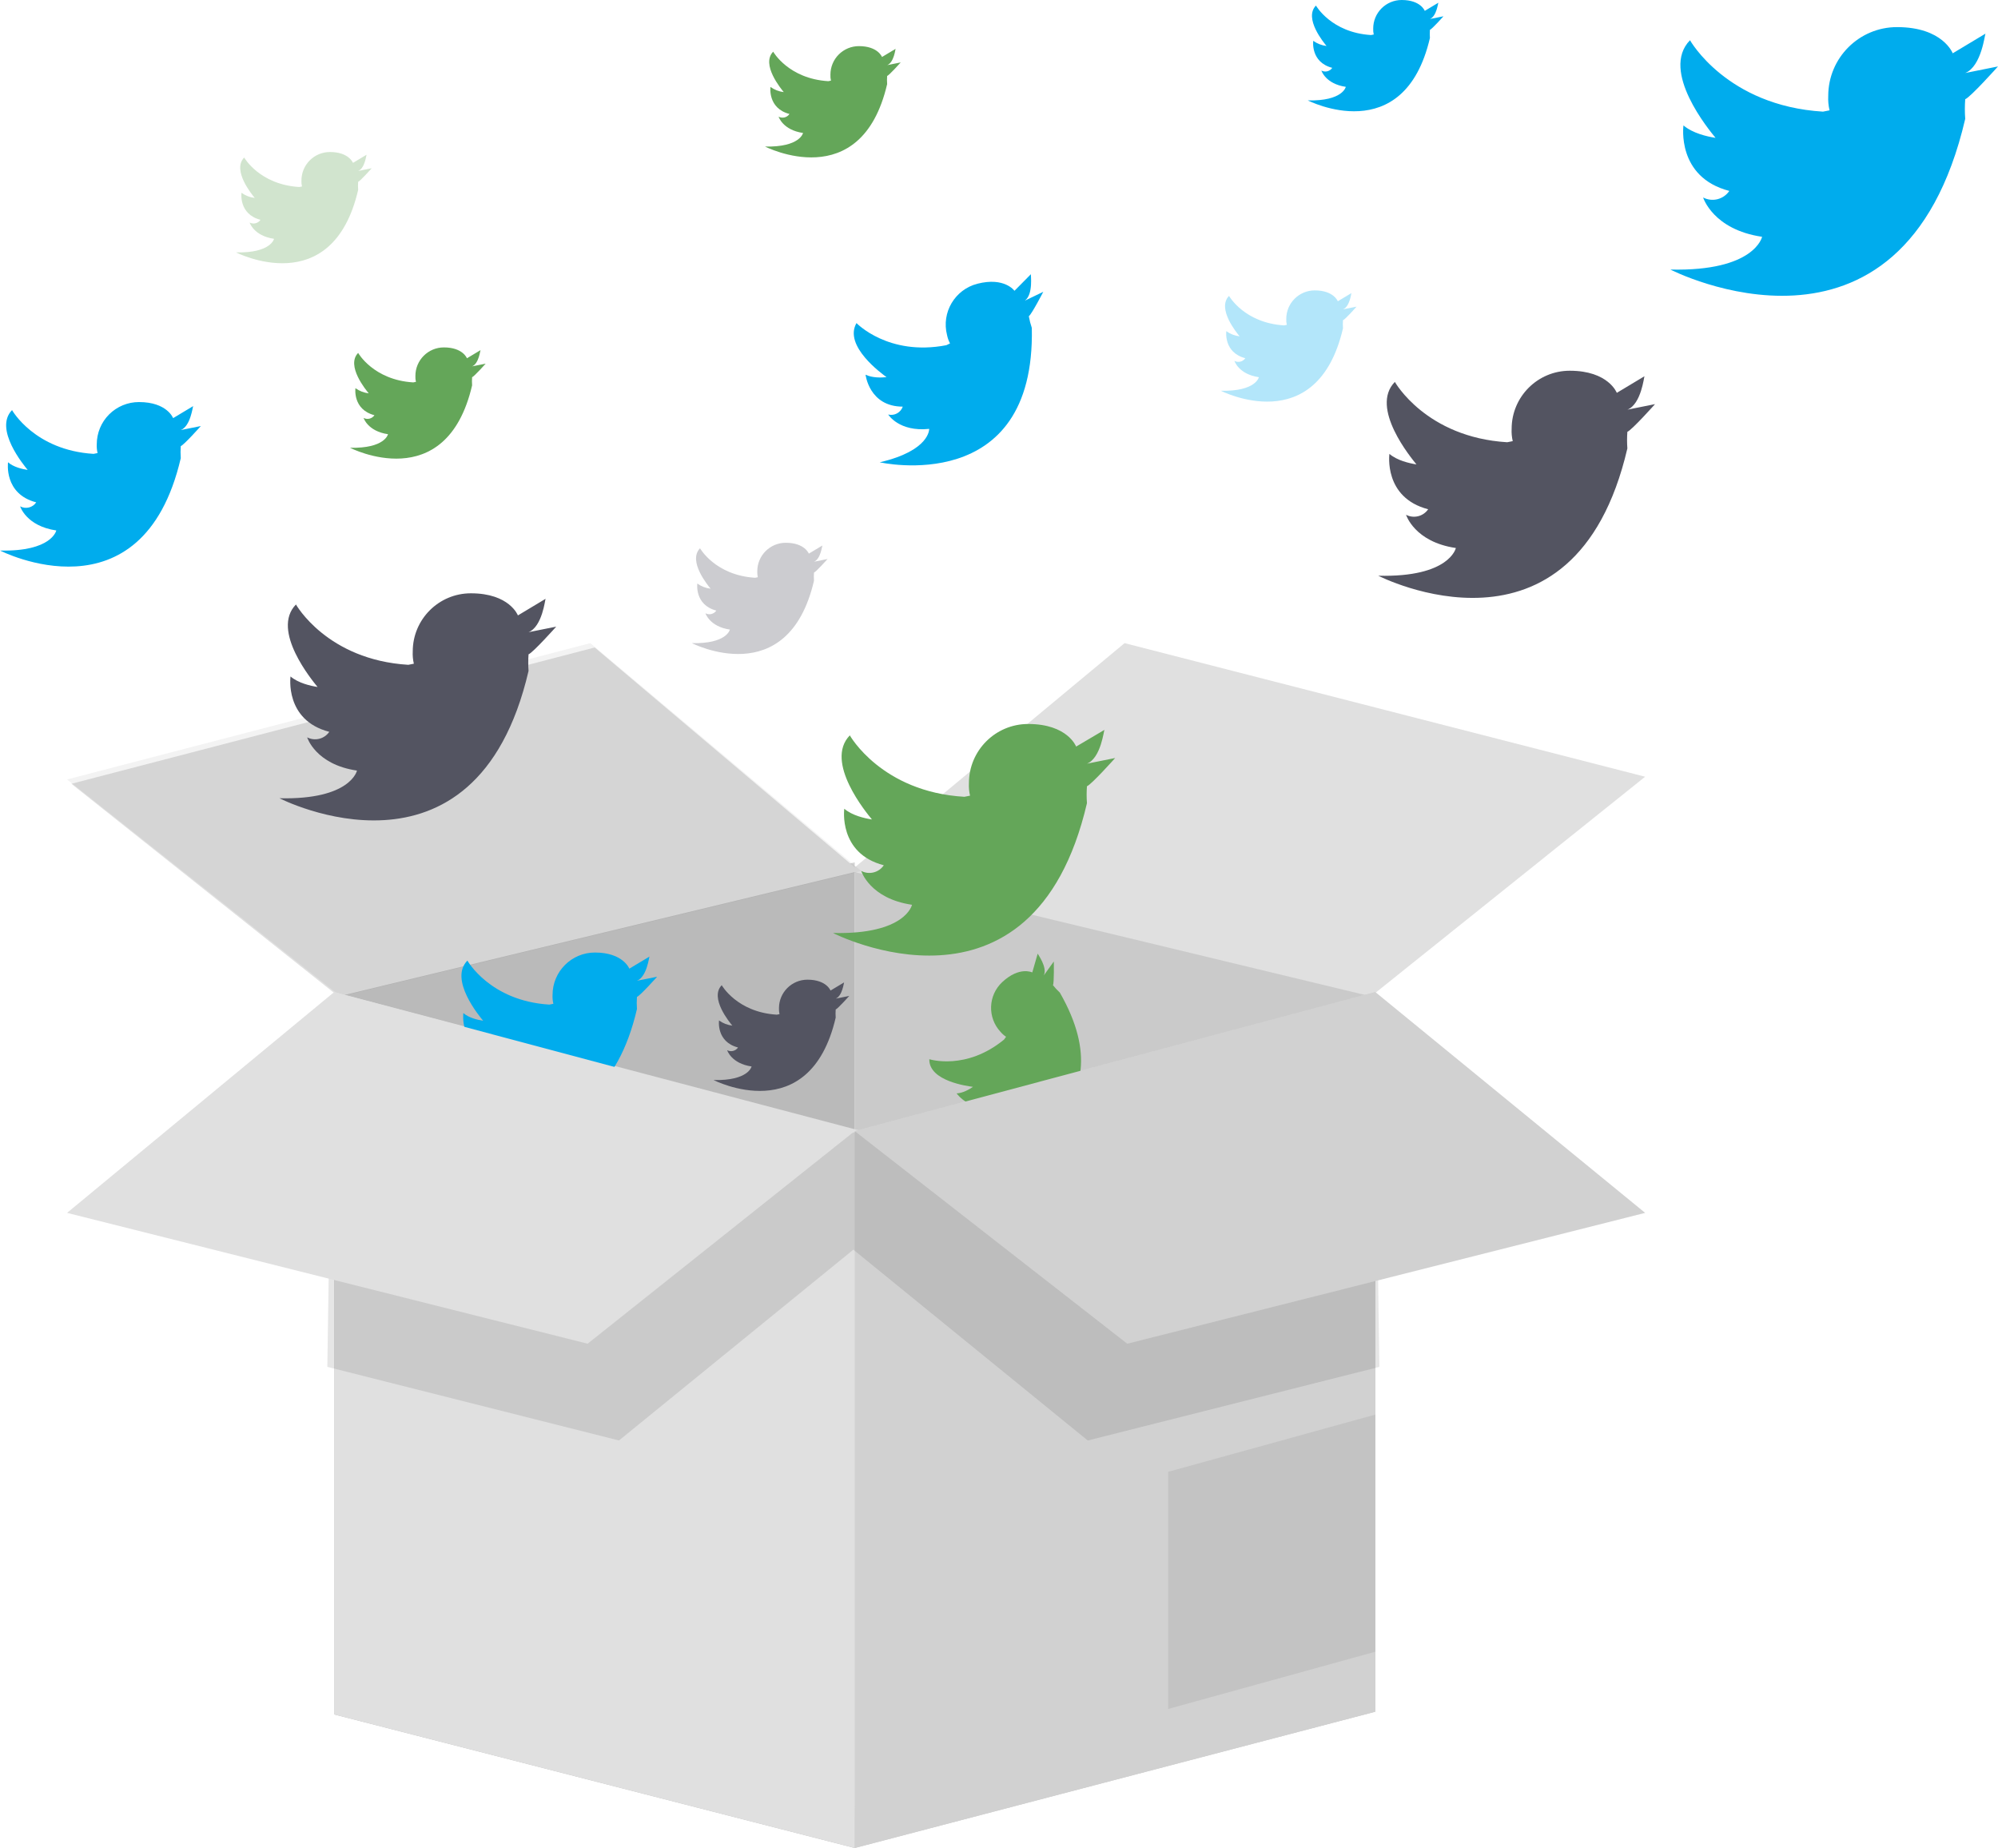
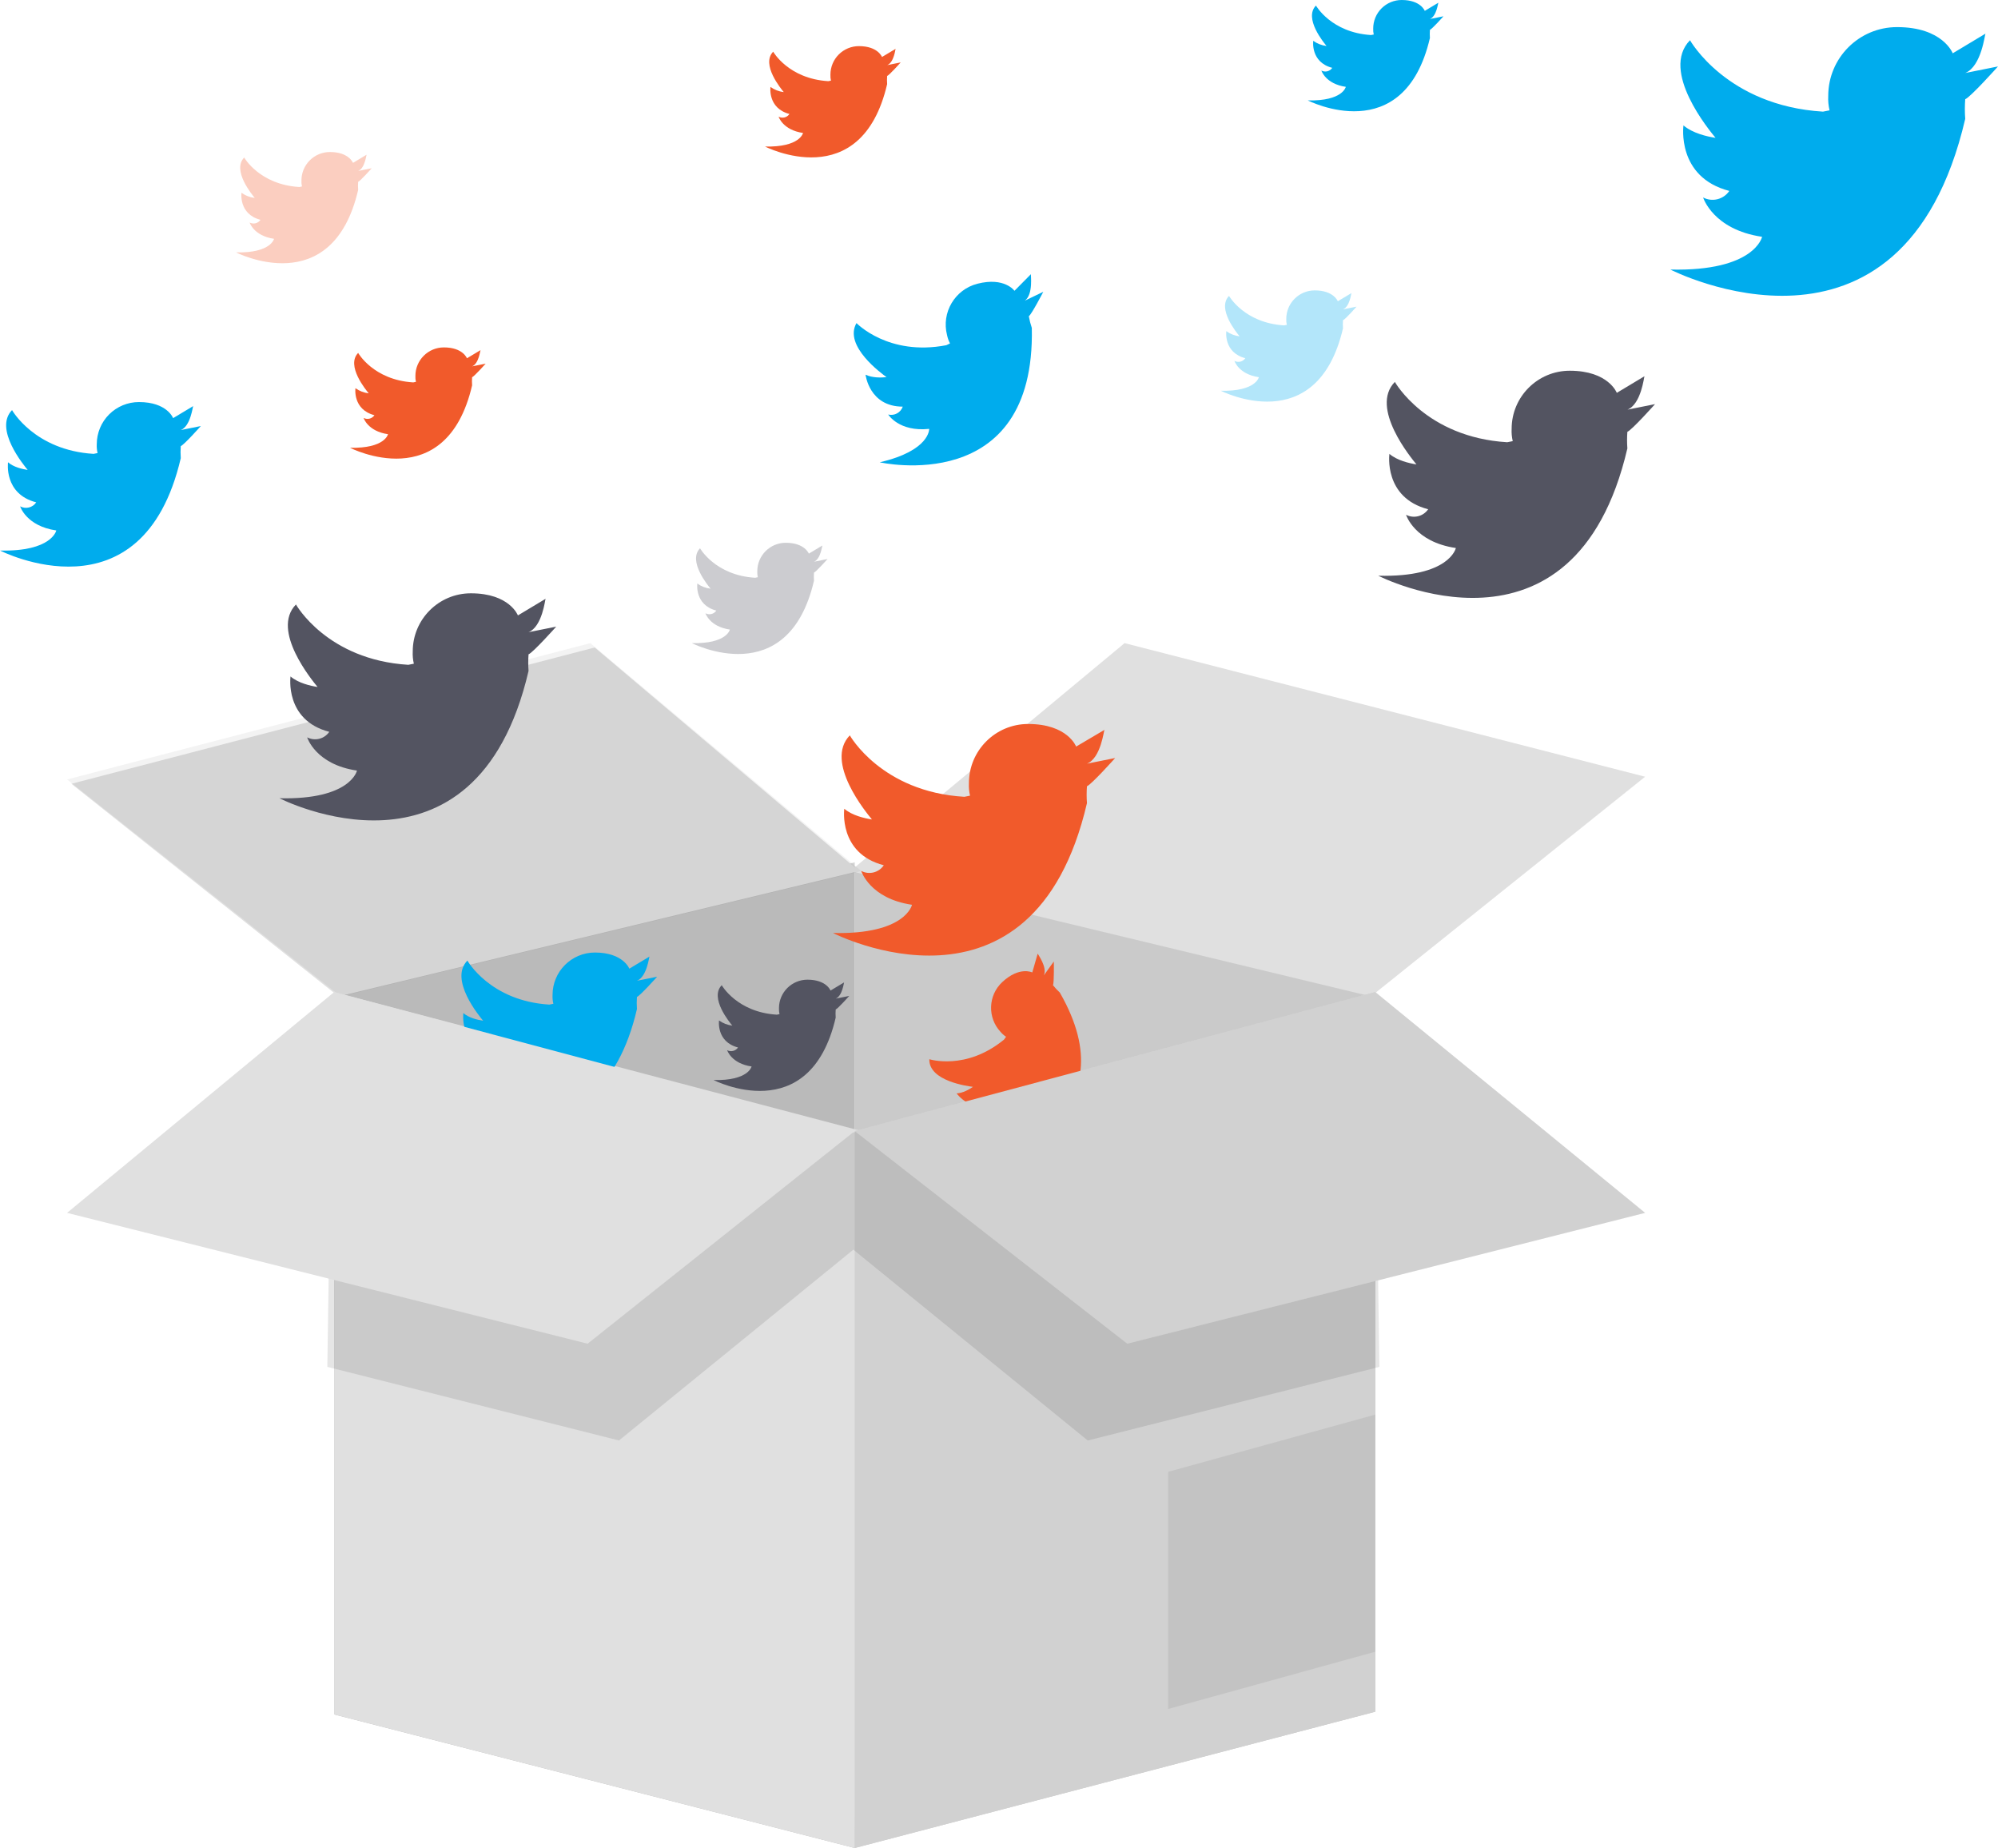
<svg xmlns="http://www.w3.org/2000/svg" id="5315dcf4-9ab7-45f5-a3d8-2e76525705db" data-name="Layer 1" width="813.15" height="752" viewBox="0 0 813.15 752">
  <polygon points="559.73 403.7 347.86 352.67 347.86 752 559.73 696.54 559.73 403.7" fill="#e0e0e0" />
  <polygon points="559.73 403.7 347.86 352.67 347.86 752 559.73 696.54 559.73 403.7" opacity="0.1" />
  <polygon points="135.99 403.7 347.86 352.67 347.86 752 135.99 697.65 135.99 403.7" fill="#e0e0e0" />
  <polygon points="135.99 401.93 347.86 350.91 347.86 752 135.99 697.65 135.99 401.93" opacity="0.17" />
  <polygon points="346.09 354.44 457.68 261.71 669.54 316.07 557.96 405.46 346.09 354.44" fill="#e0e0e0" />
  <polygon points="29.05 318.94 137.76 405.46 349.62 354.44 242.03 263.48 29.05 318.94" fill="#e0e0e0" />
  <polygon points="27.29 317.18 138.64 405.46 350.51 354.44 240.26 261.71 27.29 317.18" opacity="0.05" />
  <polygon points="135.99 403.7 135.99 697.65 347.86 752 350.72 460.27 135.99 403.7" fill="#e0e0e0" />
  <polygon points="559.73 696.54 347.86 752 347.86 460.27 559.73 403.7 559.73 696.54" fill="#e0e0e0" />
  <polygon points="559.73 696.54 347.86 752 347.86 460.27 559.73 403.7 559.73 696.54" opacity="0.07" />
  <polygon points="475.42 598.92 475.42 695.43 559.73 672.13 559.73 575.63 475.42 598.92" opacity="0.07" />
  <polygon points="133.22 556.22 251.91 586.17 347.31 508.52 347.31 460.82 135.44 407.58 133.22 556.22" opacity="0.1" />
  <polygon points="561.39 556.22 442.7 586.17 347.31 508.52 347.31 460.82 559.17 407.58 561.39 556.22" opacity="0.1" />
  <path d="M452.66,473.1l8.21-1.64s-6.9,7.72-8.21,8.21h0a33.05,33.05,0,0,0,0,4.93c-15.77,67.69-73.93,37.79-73.93,37.79,21.19.49,23-8.21,23-8.21-12.32-1.81-14.79-9.86-14.79-9.86a5.08,5.08,0,0,0,6.57-1.64c-13.31-3.45-11.5-16.43-11.5-16.43,2.3,2,5.91,2.79,8.05,3.12-1.48-1.81-14-16.76-6.41-24.48,0,0,9.2,16.43,33.35,17.91l1.64-.33a12.89,12.89,0,0,1-.33-3.61,17.25,17.25,0,0,1,17.25-17.25c11.5,0,14,6.57,14,6.57l8.21-4.93C457.59,463.24,456.77,471.46,452.66,473.1Z" transform="translate(-193.43 -74)" fill="#00aced" />
  <polygon points="135.99 403.7 27.29 493.55 239.15 546.79 347.86 460.27 135.99 403.7" fill="#e0e0e0" />
-   <path d="M618.25,470.91l4.06-5.65s.18,8.6-.34,9.65h0a27.47,27.47,0,0,0,2.79,3c28.77,50.08-23.53,64.86-23.53,64.86,13.16-11.71,9.33-18,9.33-18C602,530.62,596,527.12,596,527.12a4.22,4.22,0,0,0,3.06-4.72c-10,5.44-16.3-3.47-16.3-3.47,2.52-.1,5.18-1.65,6.66-2.66-1.92-.26-18-2.27-17.77-11.25,0,0,14.9,4.77,30.42-8l.81-1.13a10.71,10.71,0,0,1-2.25-2,14.33,14.33,0,0,1,.71-20.26c7-6.52,12.21-3.92,12.21-3.92l2.2-7.65C615.66,462.13,619.81,467.58,618.25,470.91Z" transform="translate(-193.43 -74)" fill="#64a659" />
+   <path d="M618.25,470.91l4.06-5.65s.18,8.6-.34,9.65h0a27.47,27.47,0,0,0,2.79,3c28.77,50.08-23.53,64.86-23.53,64.86,13.16-11.71,9.33-18,9.33-18C602,530.62,596,527.12,596,527.12a4.22,4.22,0,0,0,3.06-4.72c-10,5.44-16.3-3.47-16.3-3.47,2.52-.1,5.18-1.65,6.66-2.66-1.92-.26-18-2.27-17.77-11.25,0,0,14.9,4.77,30.42-8l.81-1.13a10.71,10.71,0,0,1-2.25-2,14.33,14.33,0,0,1,.71-20.26c7-6.52,12.21-3.92,12.21-3.92l2.2-7.65C615.66,462.13,619.81,467.58,618.25,470.91Z" transform="translate(-193.43 -74)" fill="#F15A2B" />
  <polygon points="559.73 403.7 669.54 493.55 458.78 546.79 347.86 460.27 559.73 403.7" fill="#e0e0e0" />
  <polygon points="559.73 403.7 669.54 493.55 458.78 546.79 347.86 460.27 559.73 403.7" opacity="0.07" />
  <path d="M610.52,196.35l7.51-3.61s-4.74,9.15-5.89,9.95h0a32.88,32.88,0,0,0,1.22,4.75c1.53,69.12-61.9,54.68-61.9,54.68,20.54-4.76,20.13-13.6,20.13-13.6-12.32,1.3-16.68-5.84-16.68-5.84a5,5,0,0,0,5.93-3.21c-13.68,0-15.14-13-15.14-13,2.7,1.33,6.39,1.23,8.53,1-1.87-1.38-17.6-12.7-12.22-22,0,0,12.93,13.56,36.56,9l1.5-.72a12.82,12.82,0,0,1-1.21-3.4,17.16,17.16,0,0,1,12.36-20.89c11.08-2.84,15.08,2.88,15.08,2.88l6.7-6.78C612.83,185.63,614.07,193.75,610.52,196.35Z" transform="translate(-193.43 -74)" fill="#00aced" />
  <path d="M267,249l8.17-1.63s-6.86,7.68-8.17,8.17h0a32.88,32.88,0,0,0,0,4.9c-15.69,67.33-73.54,37.59-73.54,37.59,21.08.49,22.88-8.17,22.88-8.17-12.26-1.8-14.71-9.81-14.71-9.81a5,5,0,0,0,6.54-1.63C194.9,275,196.7,262.12,196.7,262.12c2.29,2,5.88,2.78,8,3.11-1.47-1.8-13.89-16.67-6.37-24.35,0,0,9.15,16.34,33.18,17.81l1.63-.33a12.82,12.82,0,0,1-.33-3.6A17.16,17.16,0,0,1,250,237.61c11.44,0,13.89,6.54,13.89,6.54l8.17-4.9C271.87,239.24,271.06,247.41,267,249Z" transform="translate(-193.43 -74)" fill="#00aced" />
  <path d="M993.24,103.71l13.33-2.67s-11.2,12.53-13.33,13.33h0a53.64,53.64,0,0,0,0,8c-25.6,109.85-120,61.32-120,61.32,34.39.8,37.33-13.33,37.33-13.33-20-2.93-24-16-24-16a8.24,8.24,0,0,0,10.66-2.67c-21.6-5.6-18.66-26.66-18.66-26.66,3.73,3.2,9.6,4.53,13.06,5.07-2.4-2.93-22.66-27.2-10.4-39.73,0,0,14.93,26.66,54.12,29.06l2.67-.53a20.92,20.92,0,0,1-.53-5.87,28,28,0,0,1,28-28c18.66,0,22.66,10.66,22.66,10.66l13.33-8C1001.24,87.71,999.91,101,993.24,103.71Z" transform="translate(-193.43 -74)" fill="#00aced" />
  <path d="M775.38,81.73l5.52-1.1s-4.64,5.19-5.52,5.52h0a22.21,22.21,0,0,0,0,3.31c-10.6,45.5-49.69,25.4-49.69,25.4,14.25.33,15.46-5.52,15.46-5.52-8.28-1.21-9.94-6.63-9.94-6.63a3.41,3.41,0,0,0,4.42-1.1c-8.94-2.32-7.73-11-7.73-11a11.48,11.48,0,0,0,5.41,2.1c-1-1.21-9.39-11.26-4.31-16.45,0,0,6.18,11,22.42,12l1.1-.22a8.66,8.66,0,0,1-.22-2.43A11.59,11.59,0,0,1,763.9,74c7.73,0,9.39,4.42,9.39,4.42l5.52-3.31C778.69,75.1,778.14,80.63,775.38,81.73Z" transform="translate(-193.43 -74)" fill="#00aced" />
  <path d="M524.71,302.58l5.52-1.1s-4.64,5.19-5.52,5.52h0a22.21,22.21,0,0,0,0,3.31c-10.6,45.5-49.69,25.4-49.69,25.4,14.25.33,15.46-5.52,15.46-5.52-8.28-1.21-9.94-6.63-9.94-6.63a3.41,3.41,0,0,0,4.42-1.1c-8.94-2.32-7.73-11-7.73-11a11.48,11.48,0,0,0,5.41,2.1c-1-1.21-9.39-11.26-4.31-16.45,0,0,6.18,11,22.42,12l1.1-.22a8.66,8.66,0,0,1-.22-2.43,11.59,11.59,0,0,1,11.59-11.59c7.73,0,9.39,4.42,9.39,4.42l5.52-3.31C528,296,527.47,301.48,524.71,302.58Z" transform="translate(-193.43 -74)" fill="#535461" opacity="0.3" />
  <path d="M740,199.89l5.52-1.1S740.93,204,740,204.3h0a22.21,22.21,0,0,0,0,3.31c-10.6,45.5-49.69,25.4-49.69,25.4,14.25.33,15.46-5.52,15.46-5.52-8.28-1.21-9.94-6.63-9.94-6.63a3.41,3.41,0,0,0,4.42-1.1c-8.94-2.32-7.73-11-7.73-11a11.48,11.48,0,0,0,5.41,2.1c-1-1.21-9.39-11.26-4.31-16.45,0,0,6.18,11,22.42,12l1.1-.22a8.66,8.66,0,0,1-.22-2.43,11.59,11.59,0,0,1,11.59-11.59c7.73,0,9.39,4.42,9.39,4.42l5.52-3.31C743.36,193.26,742.8,198.78,740,199.89Z" transform="translate(-193.43 -74)" fill="#00aced" opacity="0.3" />
-   <path d="M635.8,384.76l11.48-2.3s-9.65,10.8-11.48,11.48h0a46.21,46.21,0,0,0,0,6.89c-22.05,94.63-103.36,52.83-103.36,52.83,29.63.69,32.16-11.48,32.16-11.48-17.23-2.53-20.67-13.78-20.67-13.78a7.1,7.1,0,0,0,9.19-2.3c-18.6-4.82-16.08-23-16.08-23,3.22,2.76,8.27,3.9,11.25,4.36-2.07-2.53-19.52-23.43-9-34.22,0,0,12.86,23,46.63,25l2.3-.46a18,18,0,0,1-.46-5.05,24.11,24.11,0,0,1,24.12-24.12c16.08,0,19.52,9.19,19.52,9.19L642.92,371C642.69,371,641.54,382.47,635.8,384.76Z" transform="translate(-193.43 -74)" fill="#64a659" />
-   <path d="M554.52,100.5,560,99.4s-4.64,5.19-5.52,5.52h0a22.21,22.21,0,0,0,0,3.31c-10.6,45.5-49.69,25.4-49.69,25.4,14.25.33,15.46-5.52,15.46-5.52-8.28-1.21-9.94-6.63-9.94-6.63a3.41,3.41,0,0,0,4.42-1.1c-8.94-2.32-7.73-11-7.73-11a11.48,11.48,0,0,0,5.41,2.1c-1-1.21-9.39-11.26-4.31-16.45,0,0,6.18,11,22.42,12l1.1-.22a8.66,8.66,0,0,1-.22-2.43A11.59,11.59,0,0,1,543,92.77c7.73,0,9.39,4.42,9.39,4.42l5.52-3.31C557.84,93.88,557.29,99.4,554.52,100.5Z" transform="translate(-193.43 -74)" fill="#64a659" />
-   <path d="M385.57,223.08l5.52-1.1s-4.64,5.19-5.52,5.52h0a22.21,22.21,0,0,0,0,3.31c-10.6,45.5-49.69,25.4-49.69,25.4,14.25.33,15.46-5.52,15.46-5.52-8.28-1.21-9.94-6.63-9.94-6.63a3.41,3.41,0,0,0,4.42-1.1c-8.94-2.32-7.73-11-7.73-11a11.48,11.48,0,0,0,5.41,2.1c-1-1.21-9.39-11.26-4.31-16.45,0,0,6.18,11,22.42,12l1.1-.22a8.66,8.66,0,0,1-.22-2.43,11.59,11.59,0,0,1,11.59-11.59c7.73,0,9.39,4.42,9.39,4.42l5.52-3.31C388.88,216.45,388.33,222,385.57,223.08Z" transform="translate(-193.43 -74)" fill="#64a659" />
-   <path d="M339.19,143.57l5.52-1.1s-4.64,5.19-5.52,5.52h0a22.21,22.21,0,0,0,0,3.31c-10.6,45.5-49.69,25.4-49.69,25.4,14.25.33,15.46-5.52,15.46-5.52-8.28-1.21-9.94-6.63-9.94-6.63a3.41,3.41,0,0,0,4.42-1.1c-8.94-2.32-7.73-11-7.73-11a11.48,11.48,0,0,0,5.41,2.1c-1-1.21-9.39-11.26-4.31-16.45,0,0,6.18,11,22.42,12l1.1-.22a8.66,8.66,0,0,1-.22-2.43,11.59,11.59,0,0,1,11.59-11.59c7.73,0,9.39,4.42,9.39,4.42l5.52-3.31C342.5,136.94,342,142.47,339.19,143.57Z" transform="translate(-193.43 -74)" fill="#64a659" opacity="0.3" />
+   <path d="M635.8,384.76l11.48-2.3s-9.65,10.8-11.48,11.48h0a46.21,46.21,0,0,0,0,6.89c-22.05,94.63-103.36,52.83-103.36,52.83,29.63.69,32.16-11.48,32.16-11.48-17.23-2.53-20.67-13.78-20.67-13.78a7.1,7.1,0,0,0,9.19-2.3c-18.6-4.82-16.08-23-16.08-23,3.22,2.76,8.27,3.9,11.25,4.36-2.07-2.53-19.52-23.43-9-34.22,0,0,12.86,23,46.63,25l2.3-.46a18,18,0,0,1-.46-5.05,24.11,24.11,0,0,1,24.12-24.12c16.08,0,19.52,9.19,19.52,9.19L642.92,371C642.69,371,641.54,382.47,635.8,384.76Z" transform="translate(-193.43 -74)" fill="#F15A2B" />
+   <path d="M554.52,100.5,560,99.4s-4.64,5.19-5.52,5.52h0a22.21,22.21,0,0,0,0,3.31c-10.6,45.5-49.69,25.4-49.69,25.4,14.25.33,15.46-5.52,15.46-5.52-8.28-1.21-9.94-6.63-9.94-6.63a3.41,3.41,0,0,0,4.42-1.1c-8.94-2.32-7.73-11-7.73-11a11.48,11.48,0,0,0,5.41,2.1c-1-1.21-9.39-11.26-4.31-16.45,0,0,6.18,11,22.42,12l1.1-.22a8.66,8.66,0,0,1-.22-2.43A11.59,11.59,0,0,1,543,92.77c7.73,0,9.39,4.42,9.39,4.42l5.52-3.31C557.84,93.88,557.29,99.4,554.52,100.5Z" transform="translate(-193.43 -74)" fill="#F15A2B" />
+   <path d="M385.57,223.08l5.52-1.1s-4.64,5.19-5.52,5.52h0a22.21,22.21,0,0,0,0,3.31c-10.6,45.5-49.69,25.4-49.69,25.4,14.25.33,15.46-5.52,15.46-5.52-8.28-1.21-9.94-6.63-9.94-6.63a3.41,3.41,0,0,0,4.42-1.1c-8.94-2.32-7.73-11-7.73-11a11.48,11.48,0,0,0,5.41,2.1c-1-1.21-9.39-11.26-4.31-16.45,0,0,6.18,11,22.42,12l1.1-.22a8.66,8.66,0,0,1-.22-2.43,11.59,11.59,0,0,1,11.59-11.59c7.73,0,9.39,4.42,9.39,4.42l5.52-3.31C388.88,216.45,388.33,222,385.57,223.08Z" transform="translate(-193.43 -74)" fill="#F15A2B" />
+   <path d="M339.19,143.57l5.52-1.1s-4.64,5.19-5.52,5.52h0a22.21,22.21,0,0,0,0,3.31c-10.6,45.5-49.69,25.4-49.69,25.4,14.25.33,15.46-5.52,15.46-5.52-8.28-1.21-9.94-6.63-9.94-6.63a3.41,3.41,0,0,0,4.42-1.1c-8.94-2.32-7.73-11-7.73-11a11.48,11.48,0,0,0,5.41,2.1c-1-1.21-9.39-11.26-4.31-16.45,0,0,6.18,11,22.42,12l1.1-.22a8.66,8.66,0,0,1-.22-2.43,11.59,11.59,0,0,1,11.59-11.59c7.73,0,9.39,4.42,9.39,4.42l5.52-3.31C342.5,136.94,342,142.47,339.19,143.57Z" transform="translate(-193.43 -74)" fill="#F15A2B" opacity="0.3" />
  <path d="M533.54,480.37l5.52-1.1s-4.64,5.19-5.52,5.52h0a22.21,22.21,0,0,0,0,3.31c-10.6,45.5-49.69,25.4-49.69,25.4,14.25.33,15.46-5.52,15.46-5.52-8.28-1.21-9.94-6.63-9.94-6.63a3.41,3.41,0,0,0,4.42-1.1c-8.94-2.32-7.73-11-7.73-11a11.48,11.48,0,0,0,5.41,2.1c-1-1.21-9.39-11.26-4.31-16.45,0,0,6.18,11,22.42,12l1.1-.22a8.66,8.66,0,0,1-.22-2.43,11.59,11.59,0,0,1,11.59-11.59c7.73,0,9.39,4.42,9.39,4.42l5.52-3.31C536.86,473.75,536.3,479.27,533.54,480.37Z" transform="translate(-193.43 -74)" fill="#535461" />
  <path d="M855.77,240.7,867,238.45s-9.46,10.59-11.26,11.26h0a45.32,45.32,0,0,0,0,6.76c-21.63,92.81-101.37,51.81-101.37,51.81C783.46,309,785.94,297,785.94,297c-16.9-2.48-20.27-13.52-20.27-13.52a7,7,0,0,0,9-2.25c-18.25-4.73-15.77-22.53-15.77-22.53,3.15,2.7,8.11,3.83,11,4.28-2-2.48-19.15-23-8.79-33.57,0,0,12.62,22.53,45.73,24.55l2.25-.45a17.67,17.67,0,0,1-.45-5,23.65,23.65,0,0,1,23.65-23.65c15.77,0,19.15,9,19.15,9l11.26-6.76C862.53,227.18,861.4,238.45,855.77,240.7Z" transform="translate(-193.43 -74)" fill="#535461" />
  <path d="M408.54,331.25,419.8,329s-9.46,10.59-11.26,11.26h0a45.32,45.32,0,0,0,0,6.76c-21.63,92.81-101.37,51.81-101.37,51.81,29.06.68,31.54-11.26,31.54-11.26-16.9-2.48-20.27-13.52-20.27-13.52a7,7,0,0,0,9-2.25c-18.25-4.73-15.77-22.53-15.77-22.53,3.15,2.7,8.11,3.83,11,4.28-2-2.48-19.15-23-8.79-33.57,0,0,12.62,22.53,45.73,24.55l2.25-.45a17.67,17.67,0,0,1-.45-5,23.65,23.65,0,0,1,23.65-23.65c15.77,0,19.15,9,19.15,9l11.26-6.76C415.3,317.73,414.17,329,408.54,331.25Z" transform="translate(-193.43 -74)" fill="#535461" />
</svg>
